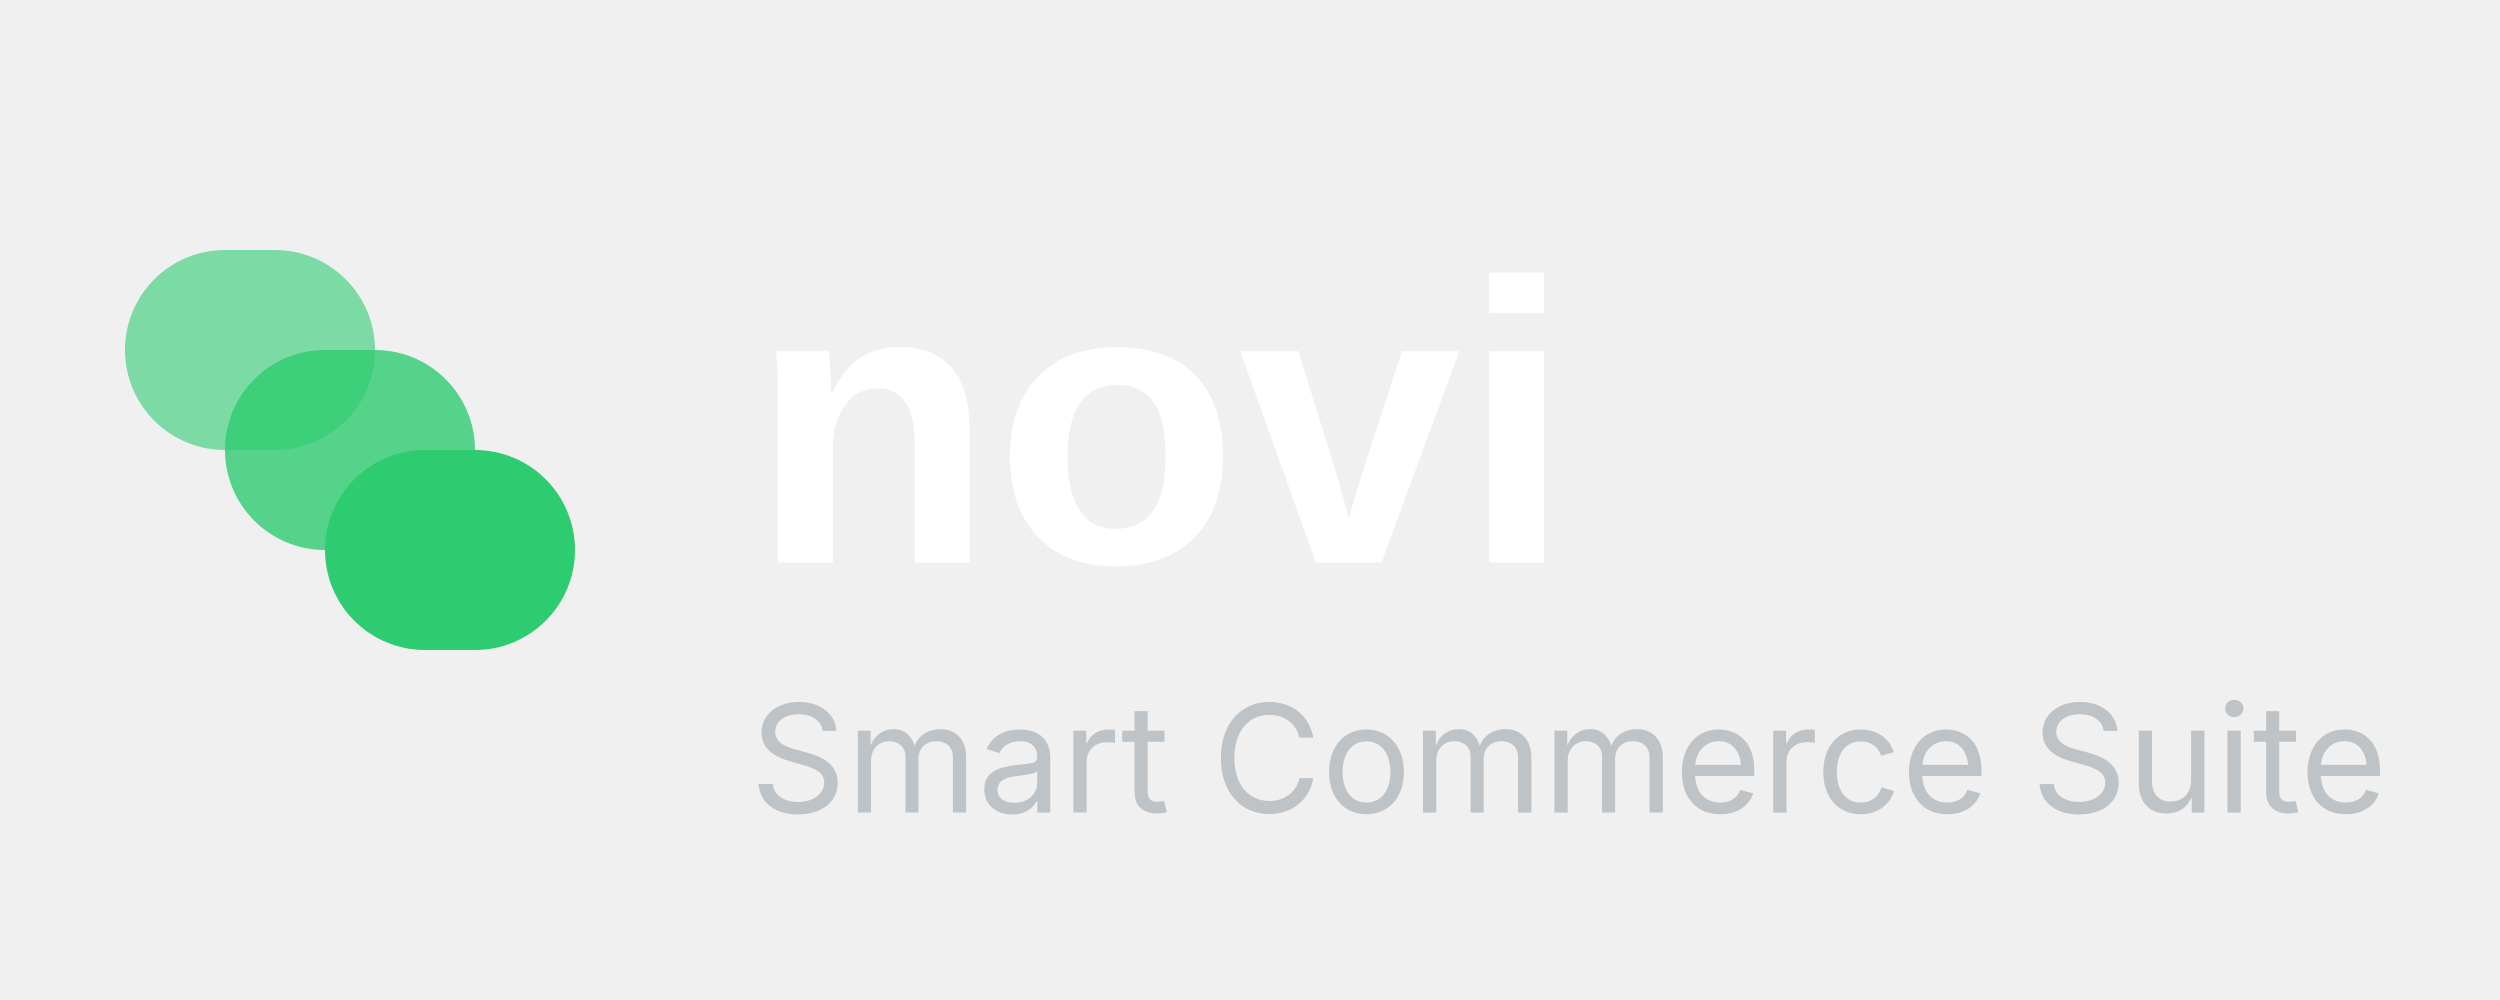
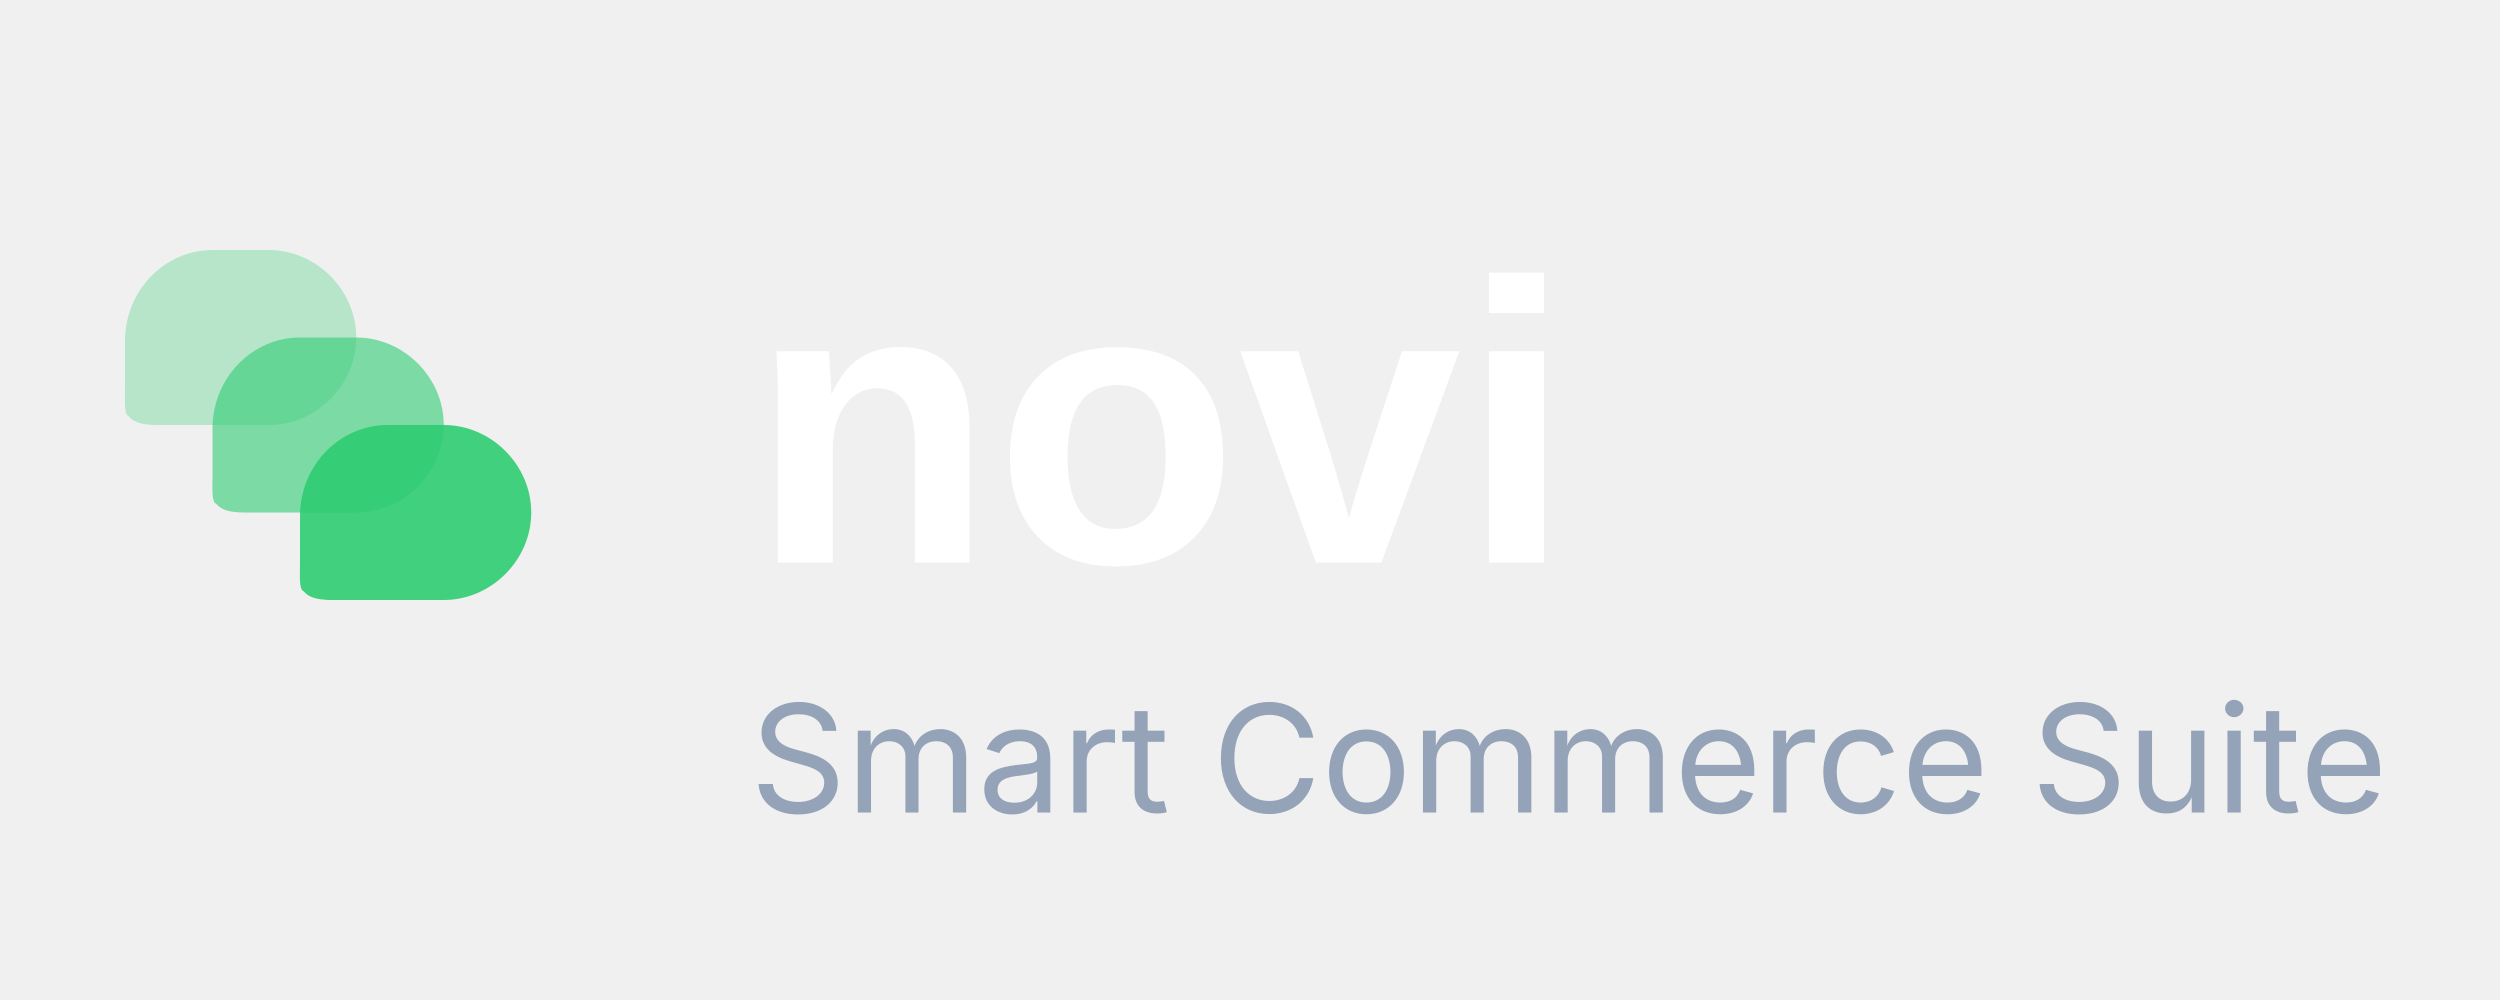
<svg xmlns="http://www.w3.org/2000/svg" width="200" height="80" viewBox="0 0 200 80">
  <defs>
-     <linearGradient id="greenGradientDark" x1="0%" y1="0%" x2="100%" y2="100%">
+     <linearGradient id="greenGradient" x1="0%" y1="0%" x2="100%" y2="100%">
      <stop offset="0%" style="stop-color:#2ECC71;stop-opacity:1" />
      <stop offset="100%" style="stop-color:#27AE60;stop-opacity:1" />
    </linearGradient>
  </defs>
  <g transform="translate(10, 20)">
-     <rect x="0" y="0" width="20" height="16" rx="8" ry="8" fill="#2ECC71" opacity="0.6" />
-     <rect x="8" y="8" width="20" height="16" rx="8" ry="8" fill="#2ECC71" opacity="0.8" />
-     <rect x="16" y="16" width="20" height="16" rx="8" ry="8" fill="#2ECC71" opacity="1" />
+     <path d="M7,0h4.5c3.8,0,7,3.2,7,7l0,0c0,3.8-3.2,7-7,7H7c-1.2,0-2.4,0-3.6,0c-1,0-2.5,0.1-3.1-0.7C-0.1,13.2,0,12,0,10.8   c0-1.3,0-2.5,0-3.5l0,0C0,3.2,3.2,0,7,0z" fill="#2ECC71" opacity="0.3" />
+     <path d="M14,7h4.5c3.8,0,7,3.2,7,7l0,0c0,3.8-3.2,7-7,7h-4.5c-1.2,0-2.4,0-3.6,0c-1,0-2.5,0.1-3.1-0.7C6.9,20.2,7,19,7,17.8   c0-1.3,0-2.5,0-3.5l0,0C7,10.2,10.2,7,14,7z" fill="#2ECC71" opacity="0.6" />
+     <path d="M21,14h4.5c3.8,0,7,3.2,7,7l0,0c0,3.8-3.2,7-7,7h-4.5c-1.2,0-2.4,0-3.6,0c-1,0-2.5,0.1-3.1-0.7   C13.9,27.2,14,26,14,24.8c0-1.3,0-2.5,0-3.5l0,0C14,17.2,17.2,14,21,14z" fill="#2ECC71" opacity="0.9" />
  </g>
-   <text x="60" y="45" font-family="Poppins, Arial, sans-serif" font-size="32" font-weight="600" fill="white">
+   <text x="60" y="45" font-family="Poppins, Arial, sans-serif" font-size="32" font-weight="600" fill="#ffffff" class="logo-text">
    novi
  </text>
-   <text x="60" y="65" font-family="Inter, Arial, sans-serif" font-size="12" fill="#bdc3c7">
+   <text x="60" y="65" font-family="Inter, Arial, sans-serif" font-size="12" fill="#94a3b8" class="logo-tagline">
    Smart Commerce Suite
  </text>
</svg>
